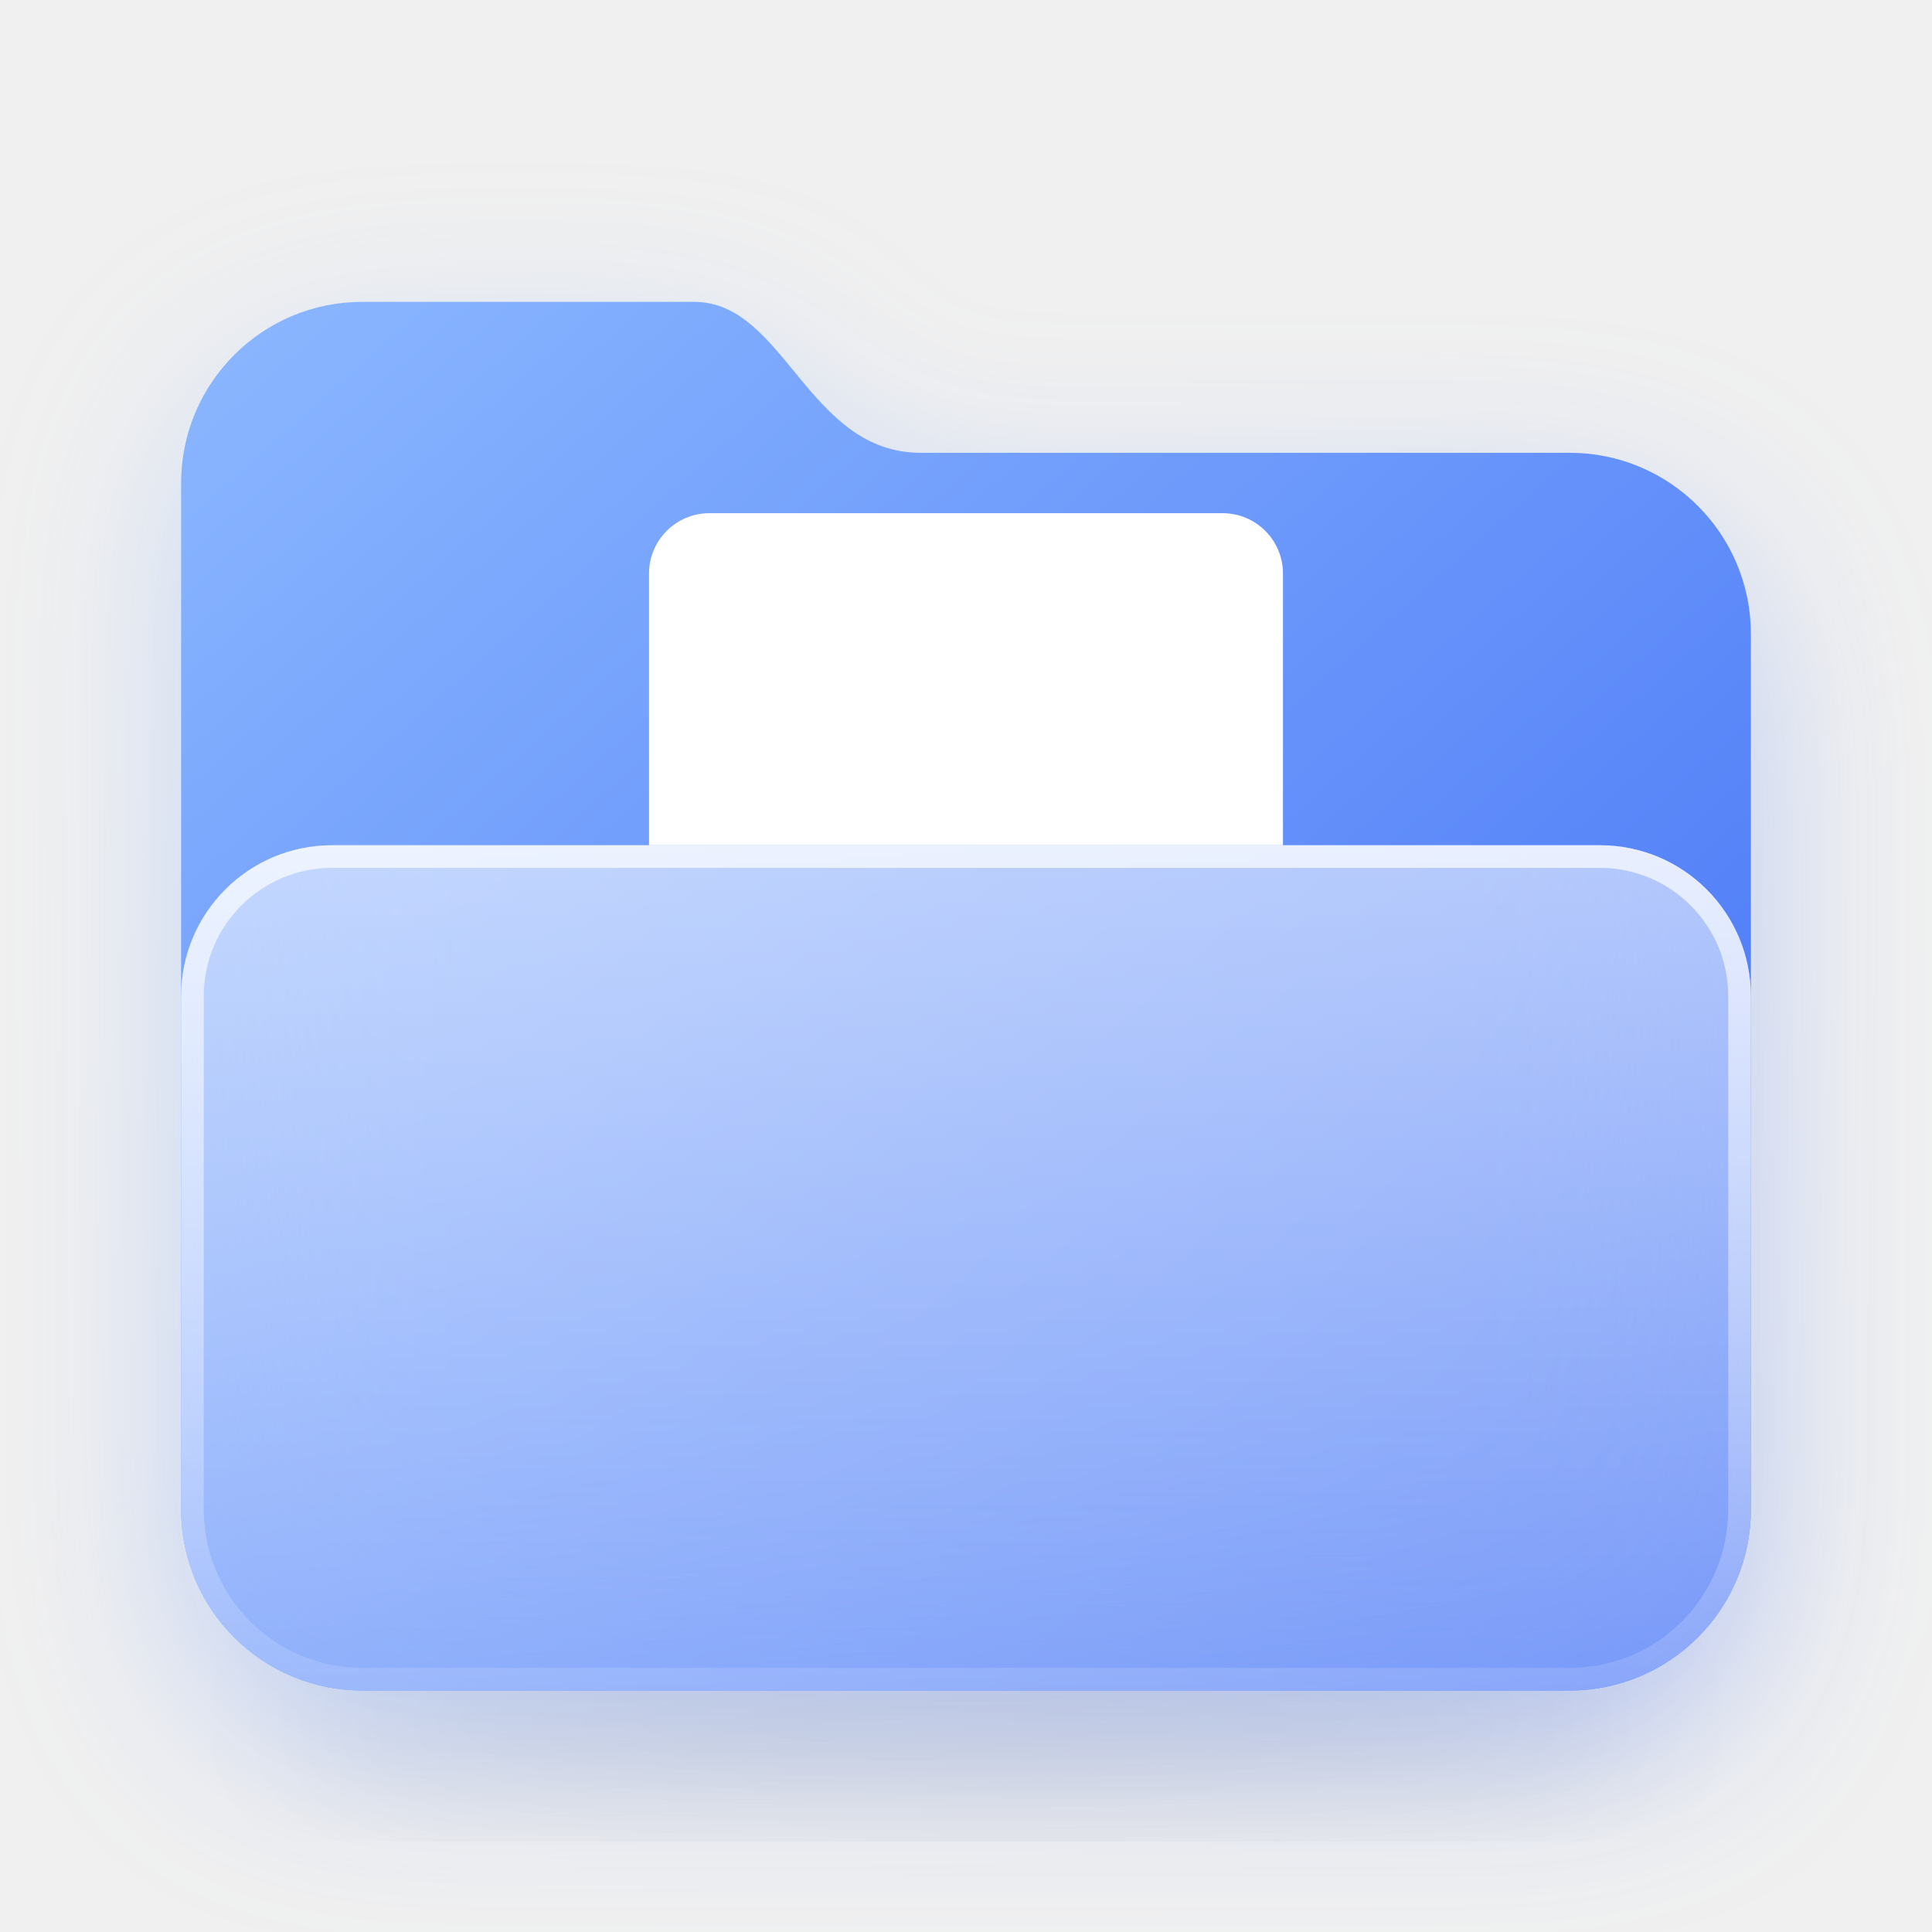
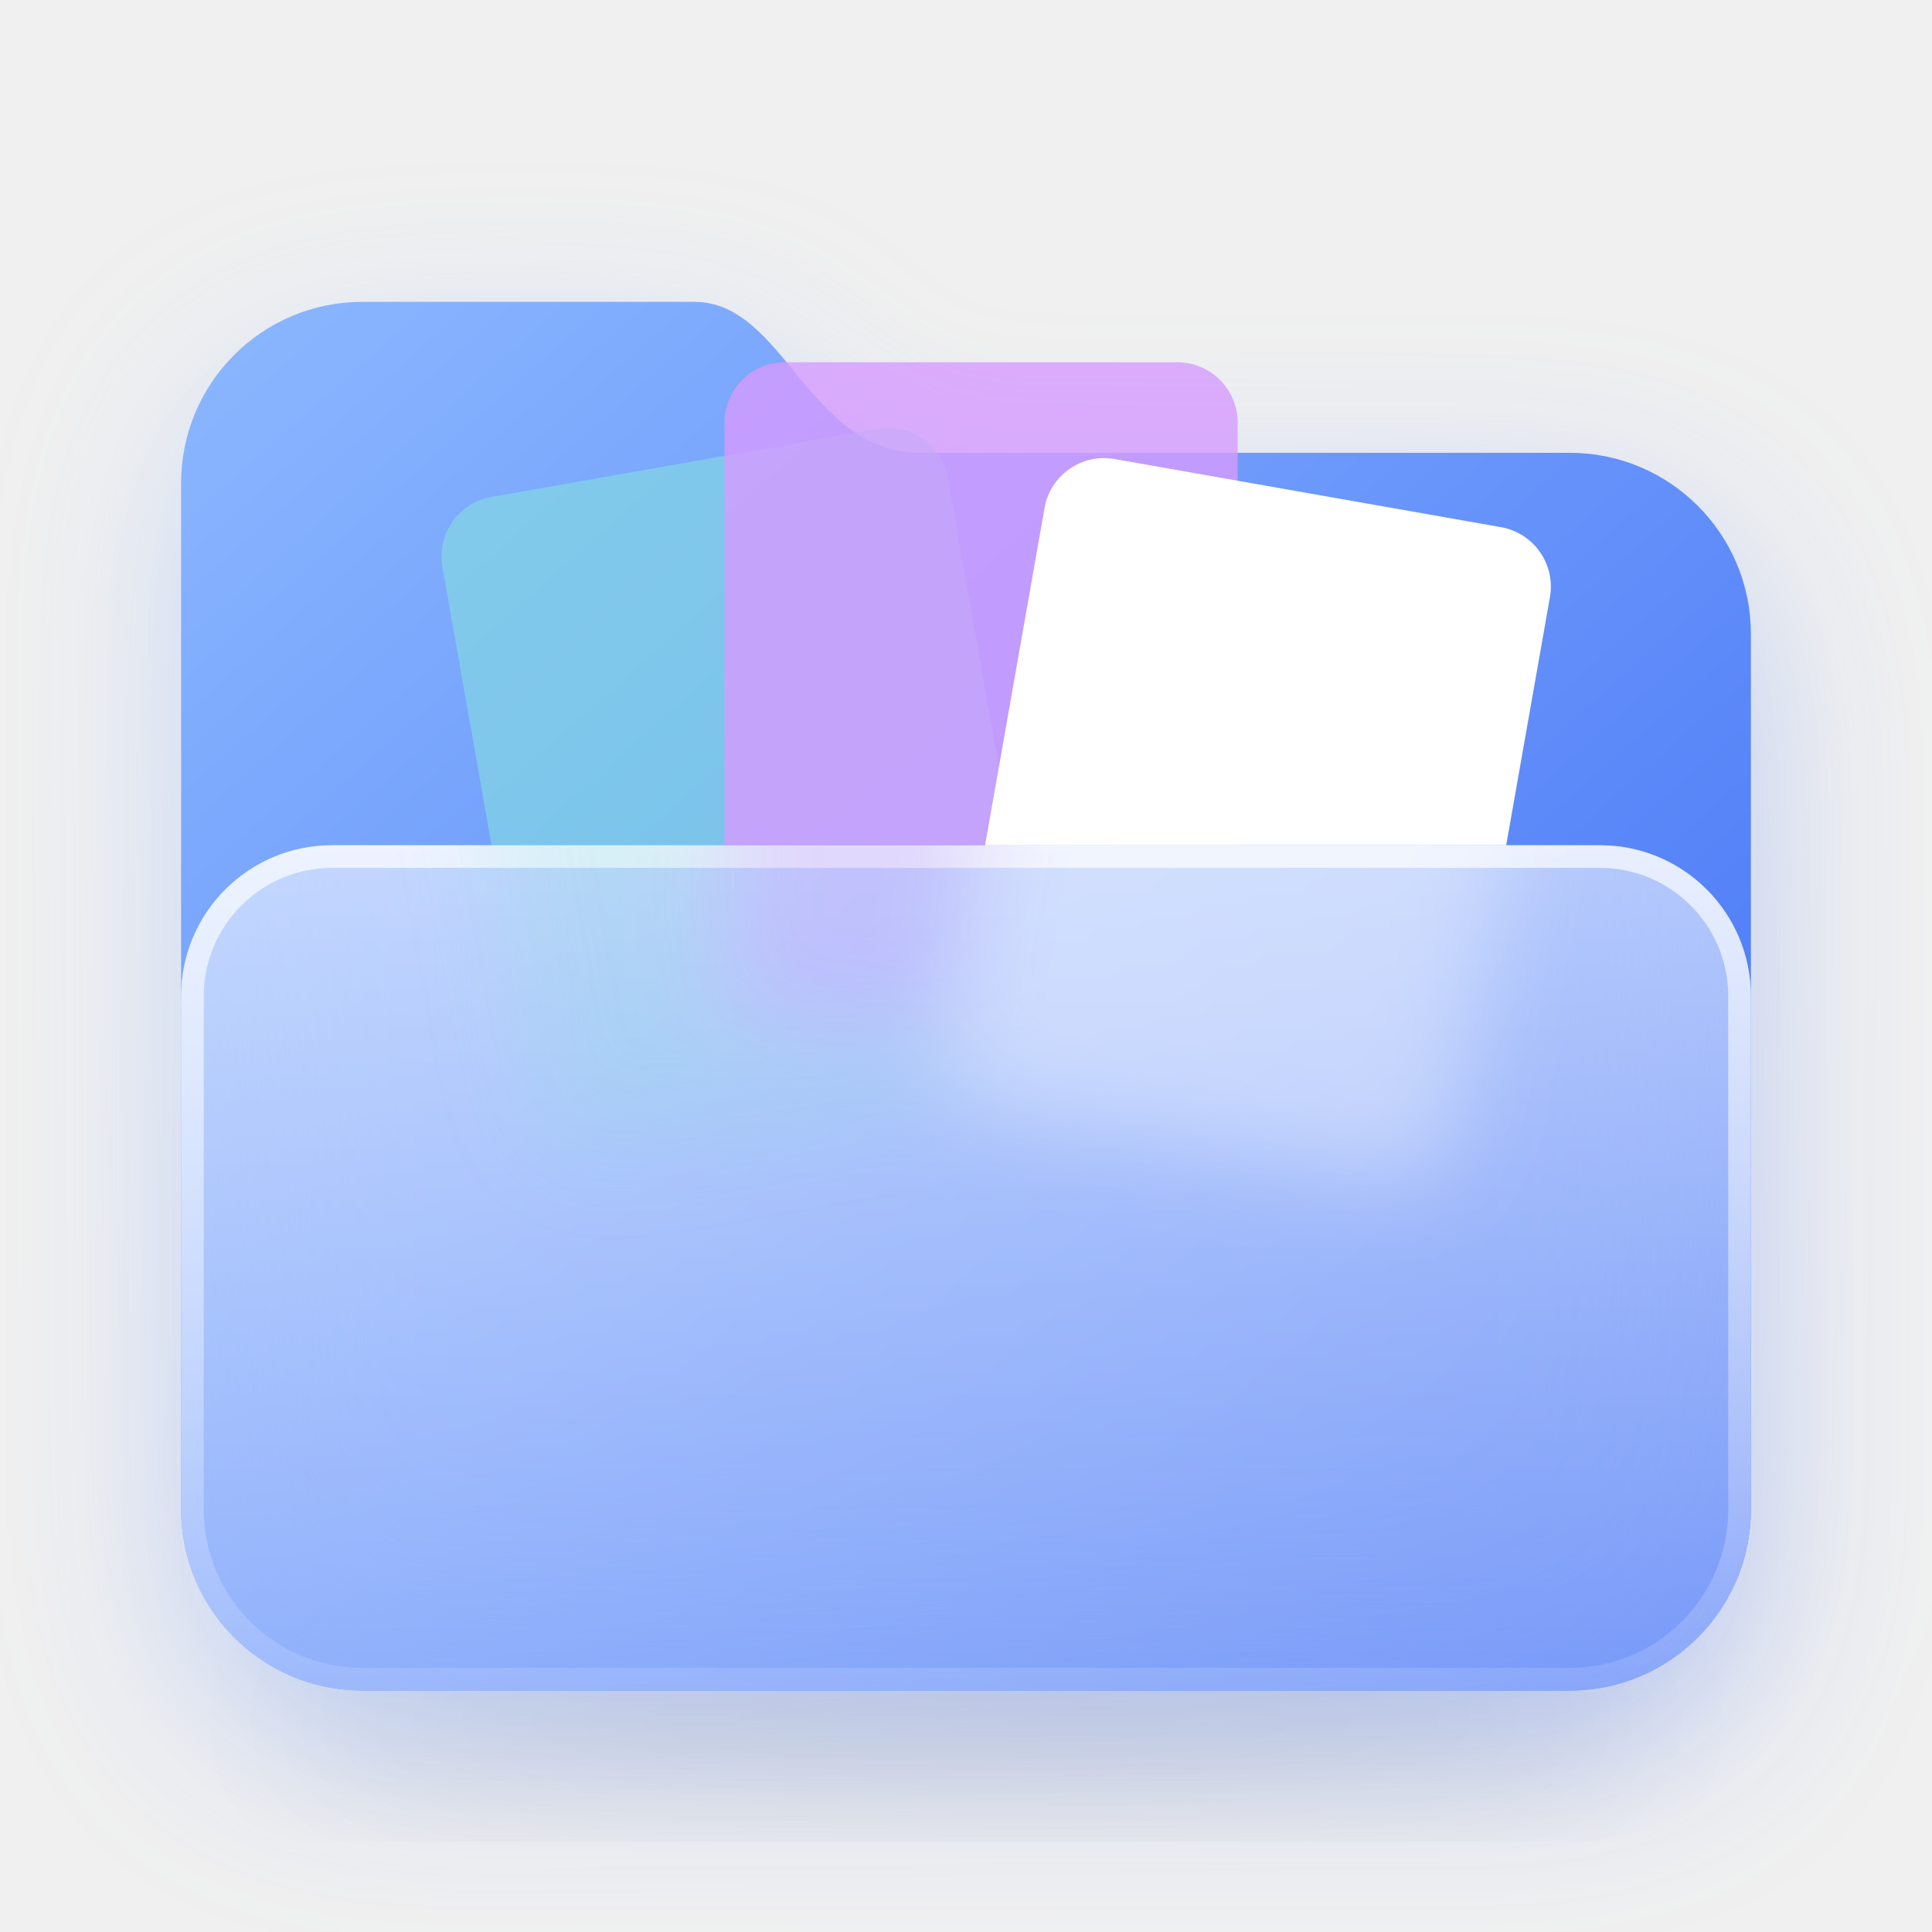
<svg xmlns="http://www.w3.org/2000/svg" xmlns:xlink="http://www.w3.org/1999/xlink" width="128" height="128" viewBox="0 0 128 128">
  <defs>
    <linearGradient id="tint" x1="0" y1="0" x2="1" y2="1">
      <stop offset="0" stop-color="#8CB8FF" />
      <stop offset="1" stop-color="#3F6DF5" />
    </linearGradient>
    <linearGradient id="plate-fill" x1="0" y1="0" x2="0" y2="1">
      <stop offset="0" stop-color="#FFFFFF" stop-opacity=".55" />
      <stop offset="1" stop-color="#FFFFFF" stop-opacity=".28" />
    </linearGradient>
    <linearGradient id="rim-stroke" x1="0" y1="0" x2="0" y2="1">
      <stop offset="0" stop-color="#FFFFFF" stop-opacity=".70" />
      <stop offset="1" stop-color="#FFFFFF" stop-opacity=".12" />
    </linearGradient>
    <path id="back-shape" fill="url(#tint)" d="M12 32 a12 12 0 0 1 12 -12 h22 c6 0 7.5 10 15 10 h43 a12 12 0 0 1 12 12 v58 a12 12 0 0 1 -12 12 h-80 a12 12 0 0 1 -12 -12 z" />
    <path id="plate-shape" d="M12 66 a10 10 0 0 1 10 -10 h84 a10 10 0 0 1 10 10 v34 a12 12 0 0 1 -12 12 h-80 a12 12 0 0 1 -12 -12 z" />
    <path id="back-shape-16" d="M8 28 a12 12 0 0 1 12 -12 H56 V32 H108 a12 12 0 0 1 12 12 V100 a12 12 0 0 1 -12 12 H20 a12 12 0 0 1 -12 -12 Z" />
    <path id="back-shape-22" d="M11.636 29.091 a11.636 11.636 0 0 1 11.636 -11.636 H46.545 c6.051 0 7.564 11.636 15.127 11.636 H104.727 a11.636 11.636 0 0 1 11.636 11.636 V98.909 a11.636 11.636 0 0 1 -11.636 11.636 H23.273 a11.636 11.636 0 0 1 -11.636 -11.636 Z" />
    <path id="plate-shape-22" d="M11.636 64 a5.818 5.818 0 0 1 5.818 -5.818 H110.546 a5.818 5.818 0 0 1 5.818 5.818 V98.909 a11.636 11.636 0 0 1 -11.636 11.636 H23.273 a11.636 11.636 0 0 1 -11.636 -11.636 Z" />
    <path id="back-shape-24" d="M10.667 26.667 a10.667 10.667 0 0 1 10.667 -10.667 H45.333 c5.973 0 7.467 10.667 14.933 10.667 H106.667 a10.667 10.667 0 0 1 10.667 10.667 V101.333 a10.667 10.667 0 0 1 -10.667 10.667 H21.333 a10.667 10.667 0 0 1 -10.667 -10.667 Z" />
    <path id="plate-shape-24" d="M10.667 64 a5.333 5.333 0 0 1 5.333 -5.333 H112 a5.333 5.333 0 0 1 5.333 5.333 V101.333 a10.667 10.667 0 0 1 -10.667 10.667 H21.333 a10.667 10.667 0 0 1 -10.667 -10.667 Z" />
    <path id="back-shape-32" d="M12 32 a12 12 0 0 1 12 -12 H46 c6.4 0 8 12 16 12 H104 a12 12 0 0 1 12 12 V100 a12 12 0 0 1 -12 12 H24 a12 12 0 0 1 -12 -12 Z" />
    <path id="plate-shape-32" d="M12 66 a10 10 0 0 1 10 -10 H106 a10 10 0 0 1 10 10 V100 a12 12 0 0 1 -12 12 H24 a12 12 0 0 1 -12 -12 Z" />
    <path id="back-shape-48" d="M10.667 29.333 a10.667 10.667 0 0 1 10.667 -10.667 H44 c5.867 0 7.333 10.667 14.667 10.667 H105.333 a12 12 0 0 1 12 12 V100 a12 12 0 0 1 -12 12 H22.667 a12 12 0 0 1 -12 -12 Z" />
    <path id="plate-shape-48" d="M10.667 65.333 a9.333 9.333 0 0 1 9.333 -9.333 H108 a9.333 9.333 0 0 1 9.333 9.333 V100 a12 12 0 0 1 -12 12 H22.667 a12 12 0 0 1 -12 -12 Z" />
    <g id="glyph-16" transform="scale(8)">
-       <rect x="8" y="2" width="5" height="3" fill="#FFFFFF" />
+       <rect x="7" y="2" width="2" height="3" fill="#86E3DC" />
+       <rect x="9" y="1" width="2" height="4" fill="#D69BFF" />
+       <rect x="11" y="2" width="2" height="3" fill="#FFFFFF" />
    </g>
    <g id="glyph-22" transform="scale(5.8182)">
-       <rect x="7" y="6" width="8" height="4" fill="#FFFFFF" />
+       <rect x="7" y="6" width="3" height="4" fill="#86E3DC" fill-opacity=".8" />
+       <rect x="10" y="5" width="3" height="5" fill="#D69BFF" />
+       <rect x="13" y="6" width="3" height="4" fill="#FFFFFF" />
    </g>
    <g id="glyph-24" transform="scale(5.3333)">
-       <rect x="8" y="6" width="8" height="5" fill="#FFFFFF" />
+       <rect x="8" y="6" width="3" height="5" fill="#86E3DC" fill-opacity=".8" />
+       <rect x="11" y="5" width="3" height="6" fill="#D69BFF" />
+       <rect x="14" y="6" width="3" height="5" fill="#FFFFFF" />
    </g>
    <clipPath id="plate-clip">
      <use xlink:href="#plate-shape" />
    </clipPath>
    <filter id="blur-shadow" x="-50%" y="-50%" width="200%" height="200%">
      <feGaussianBlur stdDeviation="5" />
    </filter>
    <filter id="blur-glow" x="-50%" y="-50%" width="200%" height="200%">
      <feGaussianBlur stdDeviation="6" />
    </filter>
    <filter id="blur-frost" x="-50%" y="-50%" width="200%" height="200%">
      <feGaussianBlur stdDeviation="8" />
    </filter>
  </defs>
  <ellipse id="shadow" cx="64" cy="114" rx="44" ry="4" fill="#000000" opacity=".12" filter="url(#blur-shadow)" />
  <use id="glow" xlink:href="#back-shape" transform="translate(0 4)" opacity=".35" filter="url(#blur-glow)" />
  <use id="back" xlink:href="#back-shape" />
  <g id="frost" clip-path="url(#plate-clip)">
    <use xlink:href="#back-shape" filter="url(#blur-frost)" />
  </g>
  <use id="plate" xlink:href="#plate-shape" fill="url(#plate-fill)" />
  <g id="rim" clip-path="url(#plate-clip)">
    <use xlink:href="#plate-shape" fill="none" stroke="url(#rim-stroke)" stroke-width="3" />
  </g>
  <g id="glyph">
    <defs>
      <clipPath id="behind">
        <rect x="0" y="0" width="128" height="56" />
      </clipPath>
+       <clipPath id="through">
+         <use xlink:href="#plate-shape" />
+       </clipPath>
+       <filter id="blur-through" x="-50%" y="-50%" width="200%" height="200%">
+         <feGaussianBlur stdDeviation="3" />
+       </filter>
    </defs>
-     <path clip-path="url(#behind)" d="M47 34 h34 a4 4 0 0 1 4 4 v30 h-42 v-30 a4 4 0 0 1 4 -4 z" fill="#FFFFFF" />
+     <g clip-path="url(#behind)">
+       <rect x="36" y="30" width="34" height="44" rx="4" fill="#86E3DC" fill-opacity=".55" transform="rotate(-10 53.0 74)" />
+       <rect x="48" y="24" width="34" height="44" rx="4" fill="#D69BFF" fill-opacity=".8" transform="rotate(0 65.0 68)" />
+       <rect x="62" y="32" width="34" height="44" rx="4" fill="#FFFFFF" fill-opacity="1" transform="rotate(10 79.0 76)" />
+     </g>
+     <g clip-path="url(#through)" opacity=".35" filter="url(#blur-through)">
+       <rect x="36" y="30" width="34" height="44" rx="4" fill="#86E3DC" fill-opacity=".55" transform="rotate(-10 53.0 74)" />
+       <rect x="48" y="24" width="34" height="44" rx="4" fill="#D69BFF" fill-opacity=".8" transform="rotate(0 65.0 68)" />
+       <rect x="62" y="32" width="34" height="44" rx="4" fill="#FFFFFF" fill-opacity="1" transform="rotate(10 79.0 76)" />
+     </g>
  </g>
</svg>
